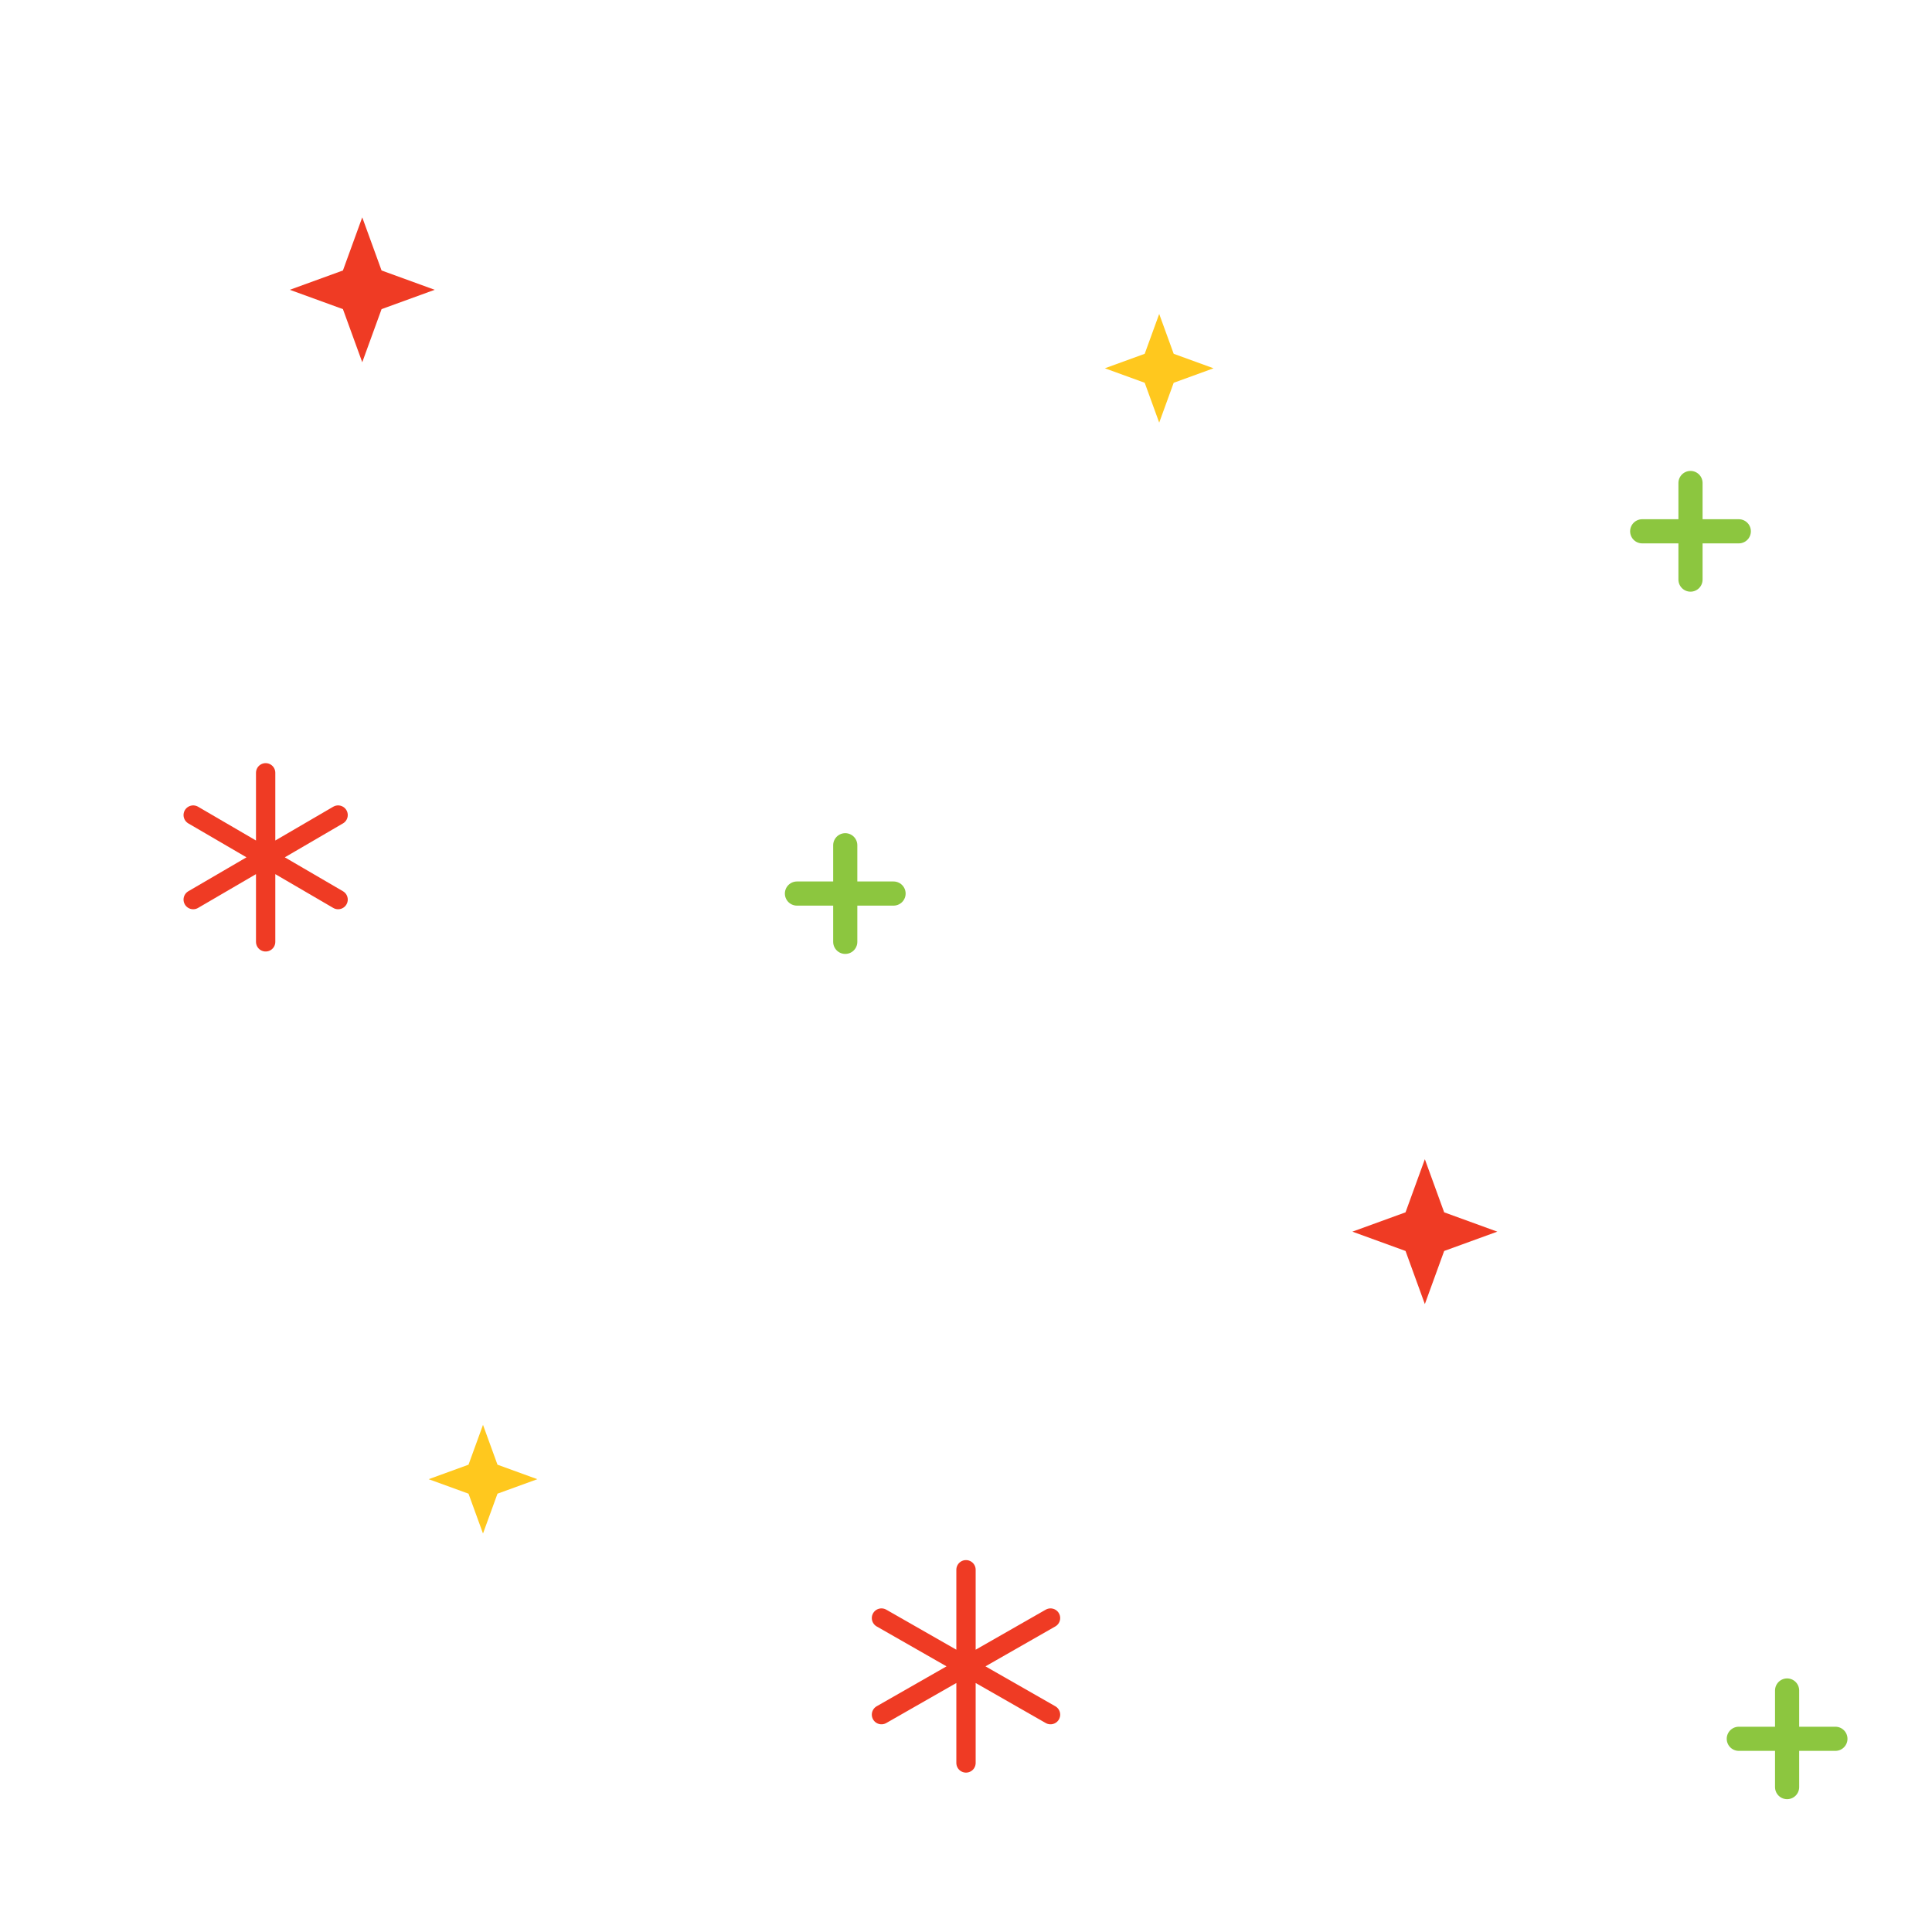
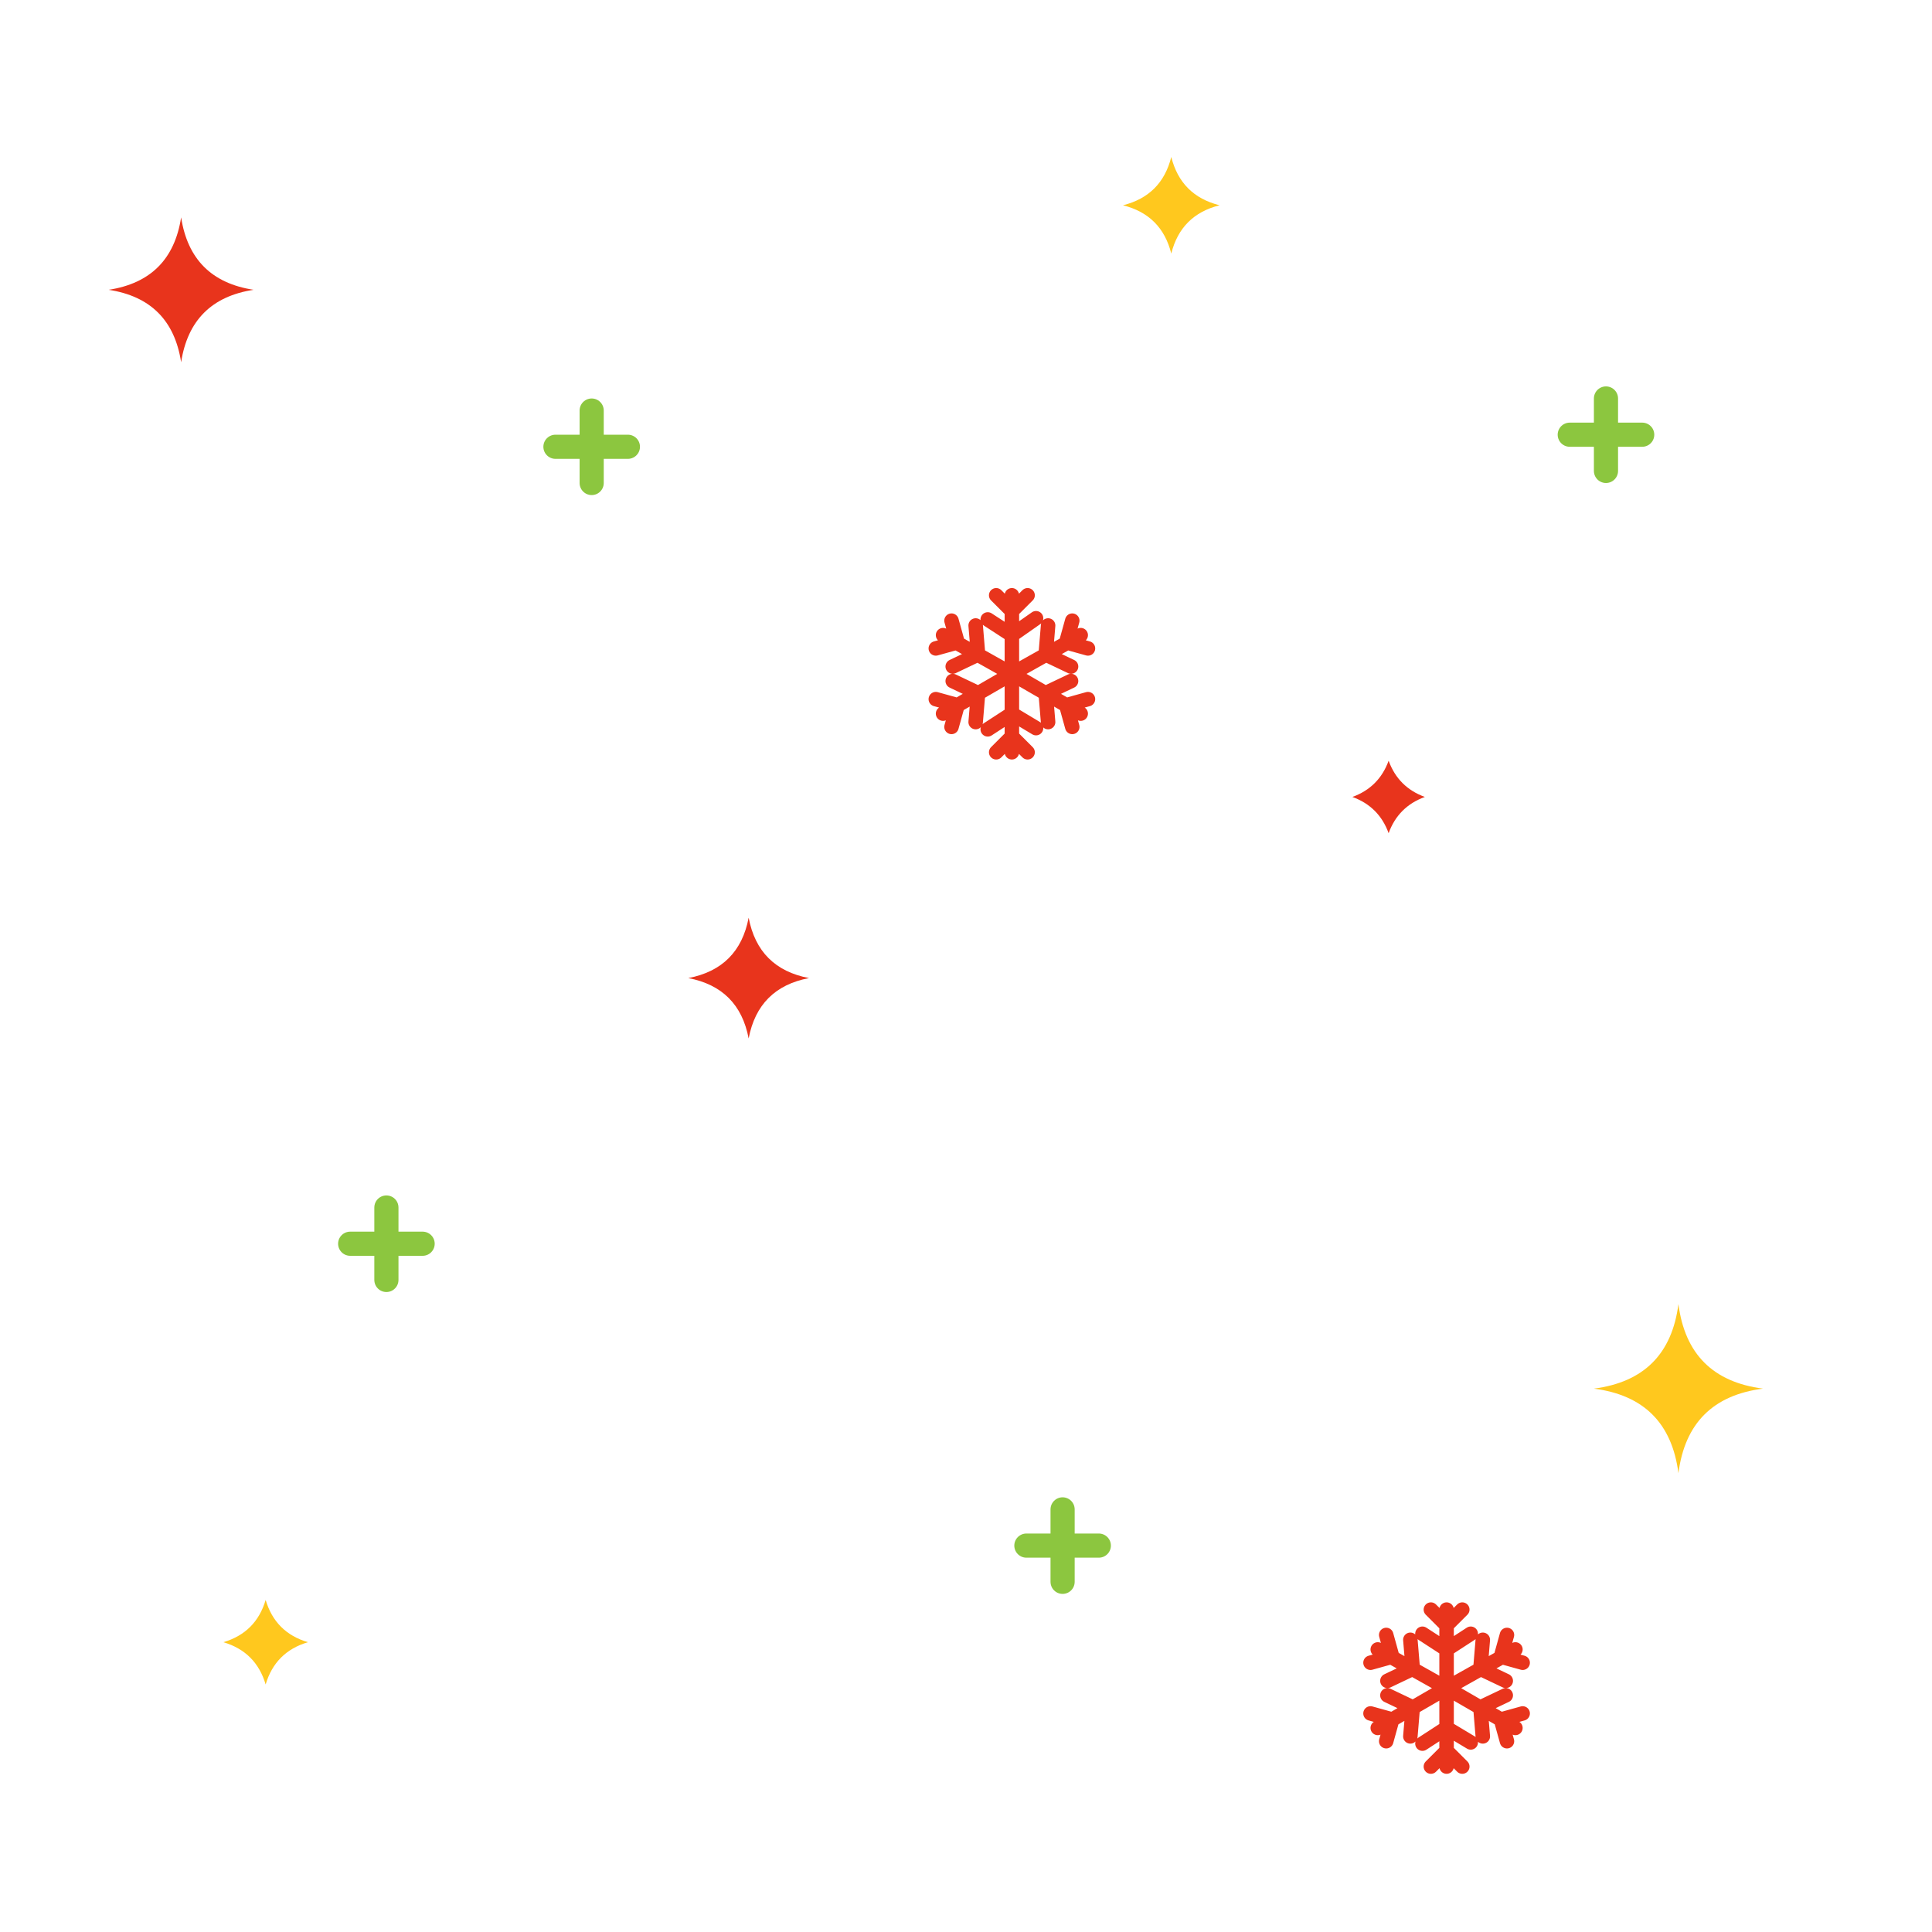
<svg xmlns="http://www.w3.org/2000/svg" viewBox="0 0 160 160">
-   <g fill="#ef3b24">
-     <path d="M30 18l1.6 4.4 4.4 1.6-4.4 1.6L30 30l-1.6-4.4-4.4-1.6 4.4-1.6z" />
-     <path d="M118 96l1.6 4.4 4.4 1.6-4.4 1.6-1.6 4.4-1.6-4.4-4.4-1.6 4.4-1.6z" />
-   </g>
-   <g fill="#ffc81e">
-     <path d="M96 26l1.2 3.3 3.3 1.2-3.3 1.2L96 35l-1.2-3.3-3.3-1.2 3.3-1.2z" />
-     <path d="M40 118l1.2 3.3 3.3 1.2-3.3 1.2-1.2 3.3-1.2-3.3-3.3-1.2 3.3-1.2z" />
-   </g>
-   <g stroke="#8cc63f" stroke-width="2" stroke-linecap="round">
-     <path d="M70 70v8M66 74h8M140 40v8M136 44h8M148 140v8M144 144h8" />
-   </g>
-   <g fill="none" stroke="#ef3b24" stroke-width="1.6" stroke-linecap="round">
-     <path d="M80 130v16M73 134l14 8M73 142l14-8M22 64v14M16 67.5l12 7M16 74.5l12-7" />
-   </g>
+   <path fill="#e8341c" d="M15 18q.8 5.2 6 6-5.2.8-6 6-.8-5.2-6-6 5.2-.8 6-6" />
+   <path fill="#ffc81e" d="M97 13q.8 3.2 4 4-3.2.8-4 4-.8-3.2-4-4 3.2-.8 4-4" />
+   <path fill="#e8341c" d="M62 76q.8 4.2 5 5-4.2.8-5 5-.8-4.2-5-5 4.2-.8 5-5" />
+   <path fill="#ffc81e" d="M139 108q.8 6.2 7 7-6.2.8-7 7-.8-6.2-7-7 6.2-.8 7-7" />
+   <path fill="#ffc81e" d="M22 132.5q.8 2.7 3.5 3.5-2.7.8-3.5 3.5-.8-2.7-3.5-3.5 2.7-.8 3.5-3.5" />
+   <path fill="#e8341c" d="M115 63q.8 2.2 3 3-2.2.8-3 3-.8-2.2-3-3 2.2-.8 3-3" />
+   <path fill="none" stroke="#8cc63f" stroke-linecap="round" stroke-linejoin="round" stroke-width="2" d="M46 37h6m-3-3v6" />
+   <path fill="none" stroke="#8cc63f" stroke-linecap="round" stroke-linejoin="round" stroke-width="2" d="M130 36h6m-3-3v6" />
+   <path fill="none" stroke="#8cc63f" stroke-linecap="round" stroke-linejoin="round" stroke-width="2" d="M85 128h6m-3-3v6" />
+   <path fill="none" stroke="#8cc63f" stroke-linecap="round" stroke-linejoin="round" stroke-width="2" d="M29 103h6m-3-3v6" />
+   <path fill="none" stroke="#e8341c" stroke-linecap="round" stroke-linejoin="round" stroke-width="1.2" d="M83.8 55.8v-6.5m-2 2 2 1.3 2-1.4m-3.3-1.9 1.3 1.3 1.3-1.3m-1.3 6.5 5.7-3.2m-2.7-.8-.2 2.4 2.1 1m.1-3.8-.5 1.8 1.8.5m-6.3 2.1 5.7 3.3m-.8-2.7-2.1 1 .2 2.4m3.3-1.9-1.8.5.5 1.8m-5-4.4v6.5m2-2-2-1.2-2 1.3m3.3 1.9L83.8 61l-1.3 1.3m1.3-6.5-5.7 3.3m2.7.7.2-2.4-2.1-1m-.1 3.8.5-1.8-1.8-.5m6.3-2.1-5.7-3.2m.8 2.6 2.1-1-.2-2.4m-3.3 1.9 1.8-.5-.5-1.8" />
+   <path fill="none" stroke="#e8341c" stroke-linecap="round" stroke-linejoin="round" stroke-width="1.2" d="M119.8 139.8v-6.5m-2 2 2 1.3 2-1.3m-3.3-2 1.3 1.3 1.3-1.3m-1.3 6.5 5.7-3.2m-2.7-.8-.2 2.4 2.1 1m.1-3.8-.5 1.8 1.8.5m-6.3 2.1 5.7 3.3m-.8-2.7-2.1 1 .2 2.4m3.3-1.9-1.8.5.5 1.8m-5-4.4v6.5m2-2-2-1.2-2 1.3m3.3 1.9-1.3-1.3-1.3 1.3m1.3-6.5-5.7 3.3m2.7.7.2-2.4-2.1-1m-.1 3.8.5-1.8-1.8-.5m6.3-2.1-5.7-3.2m.8 2.6 2.1-1-.2-2.4m-3.3 1.9 1.8-.5-.5-1.8" />
</svg>
